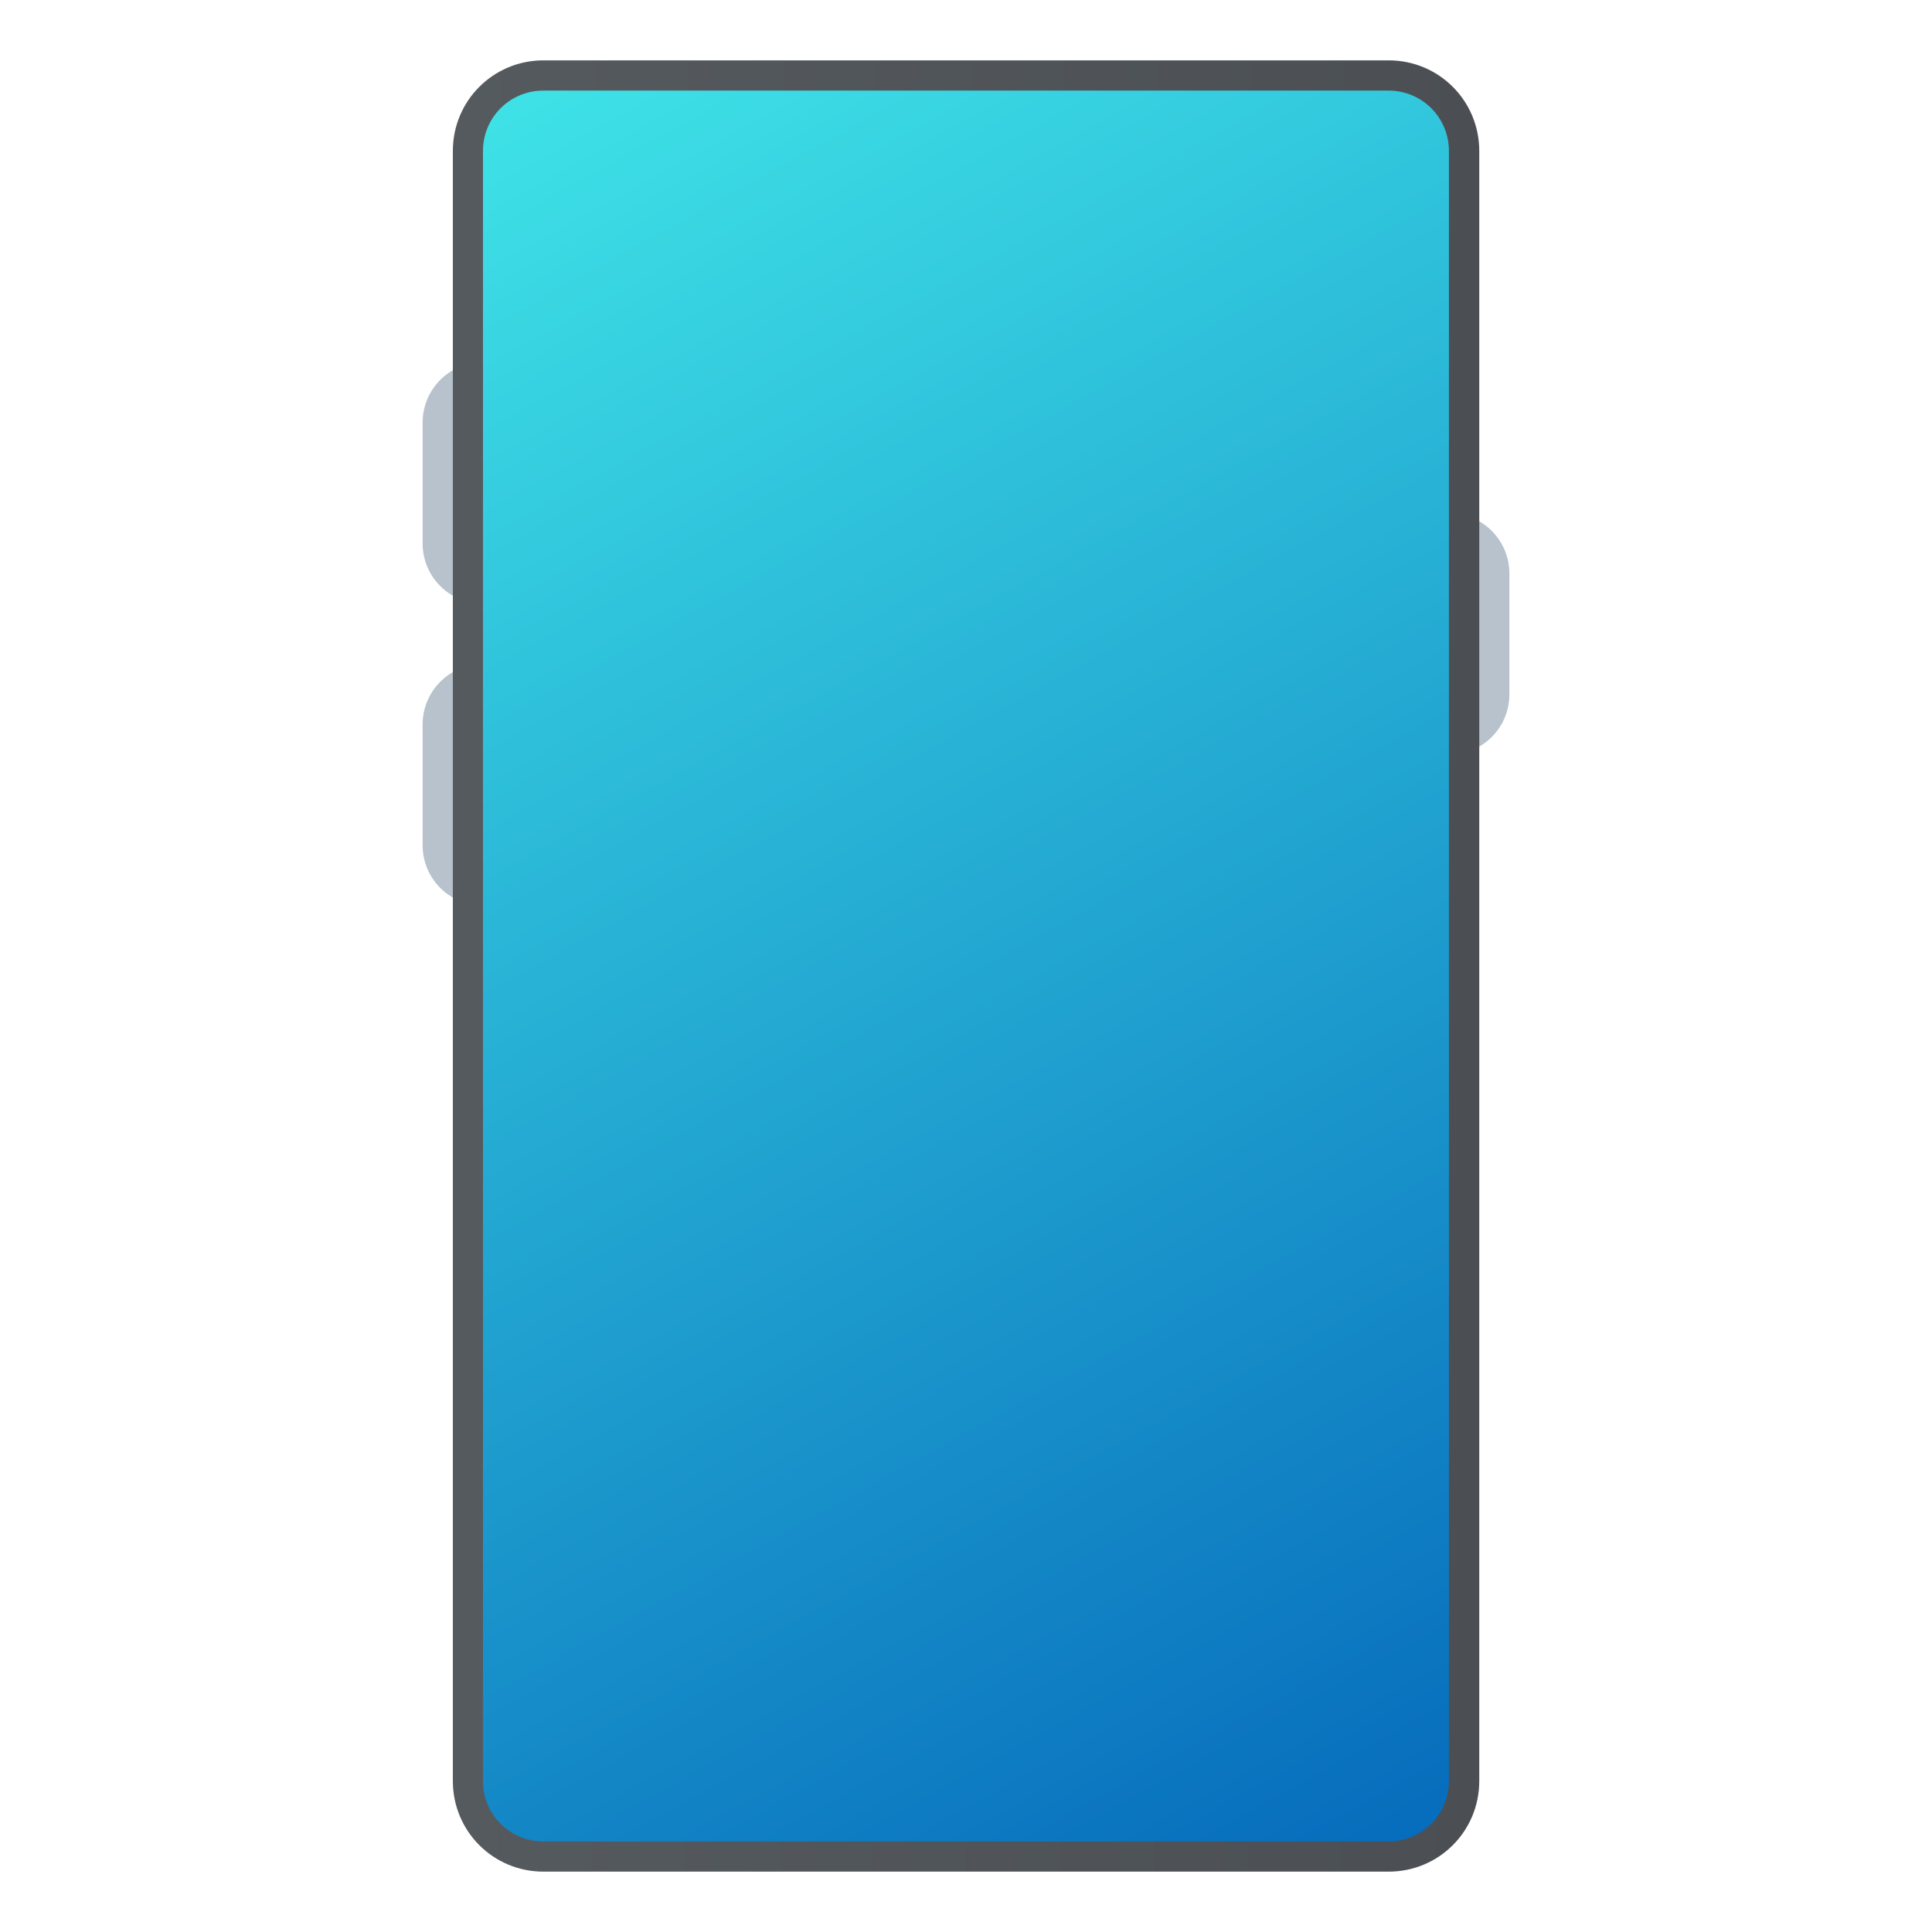
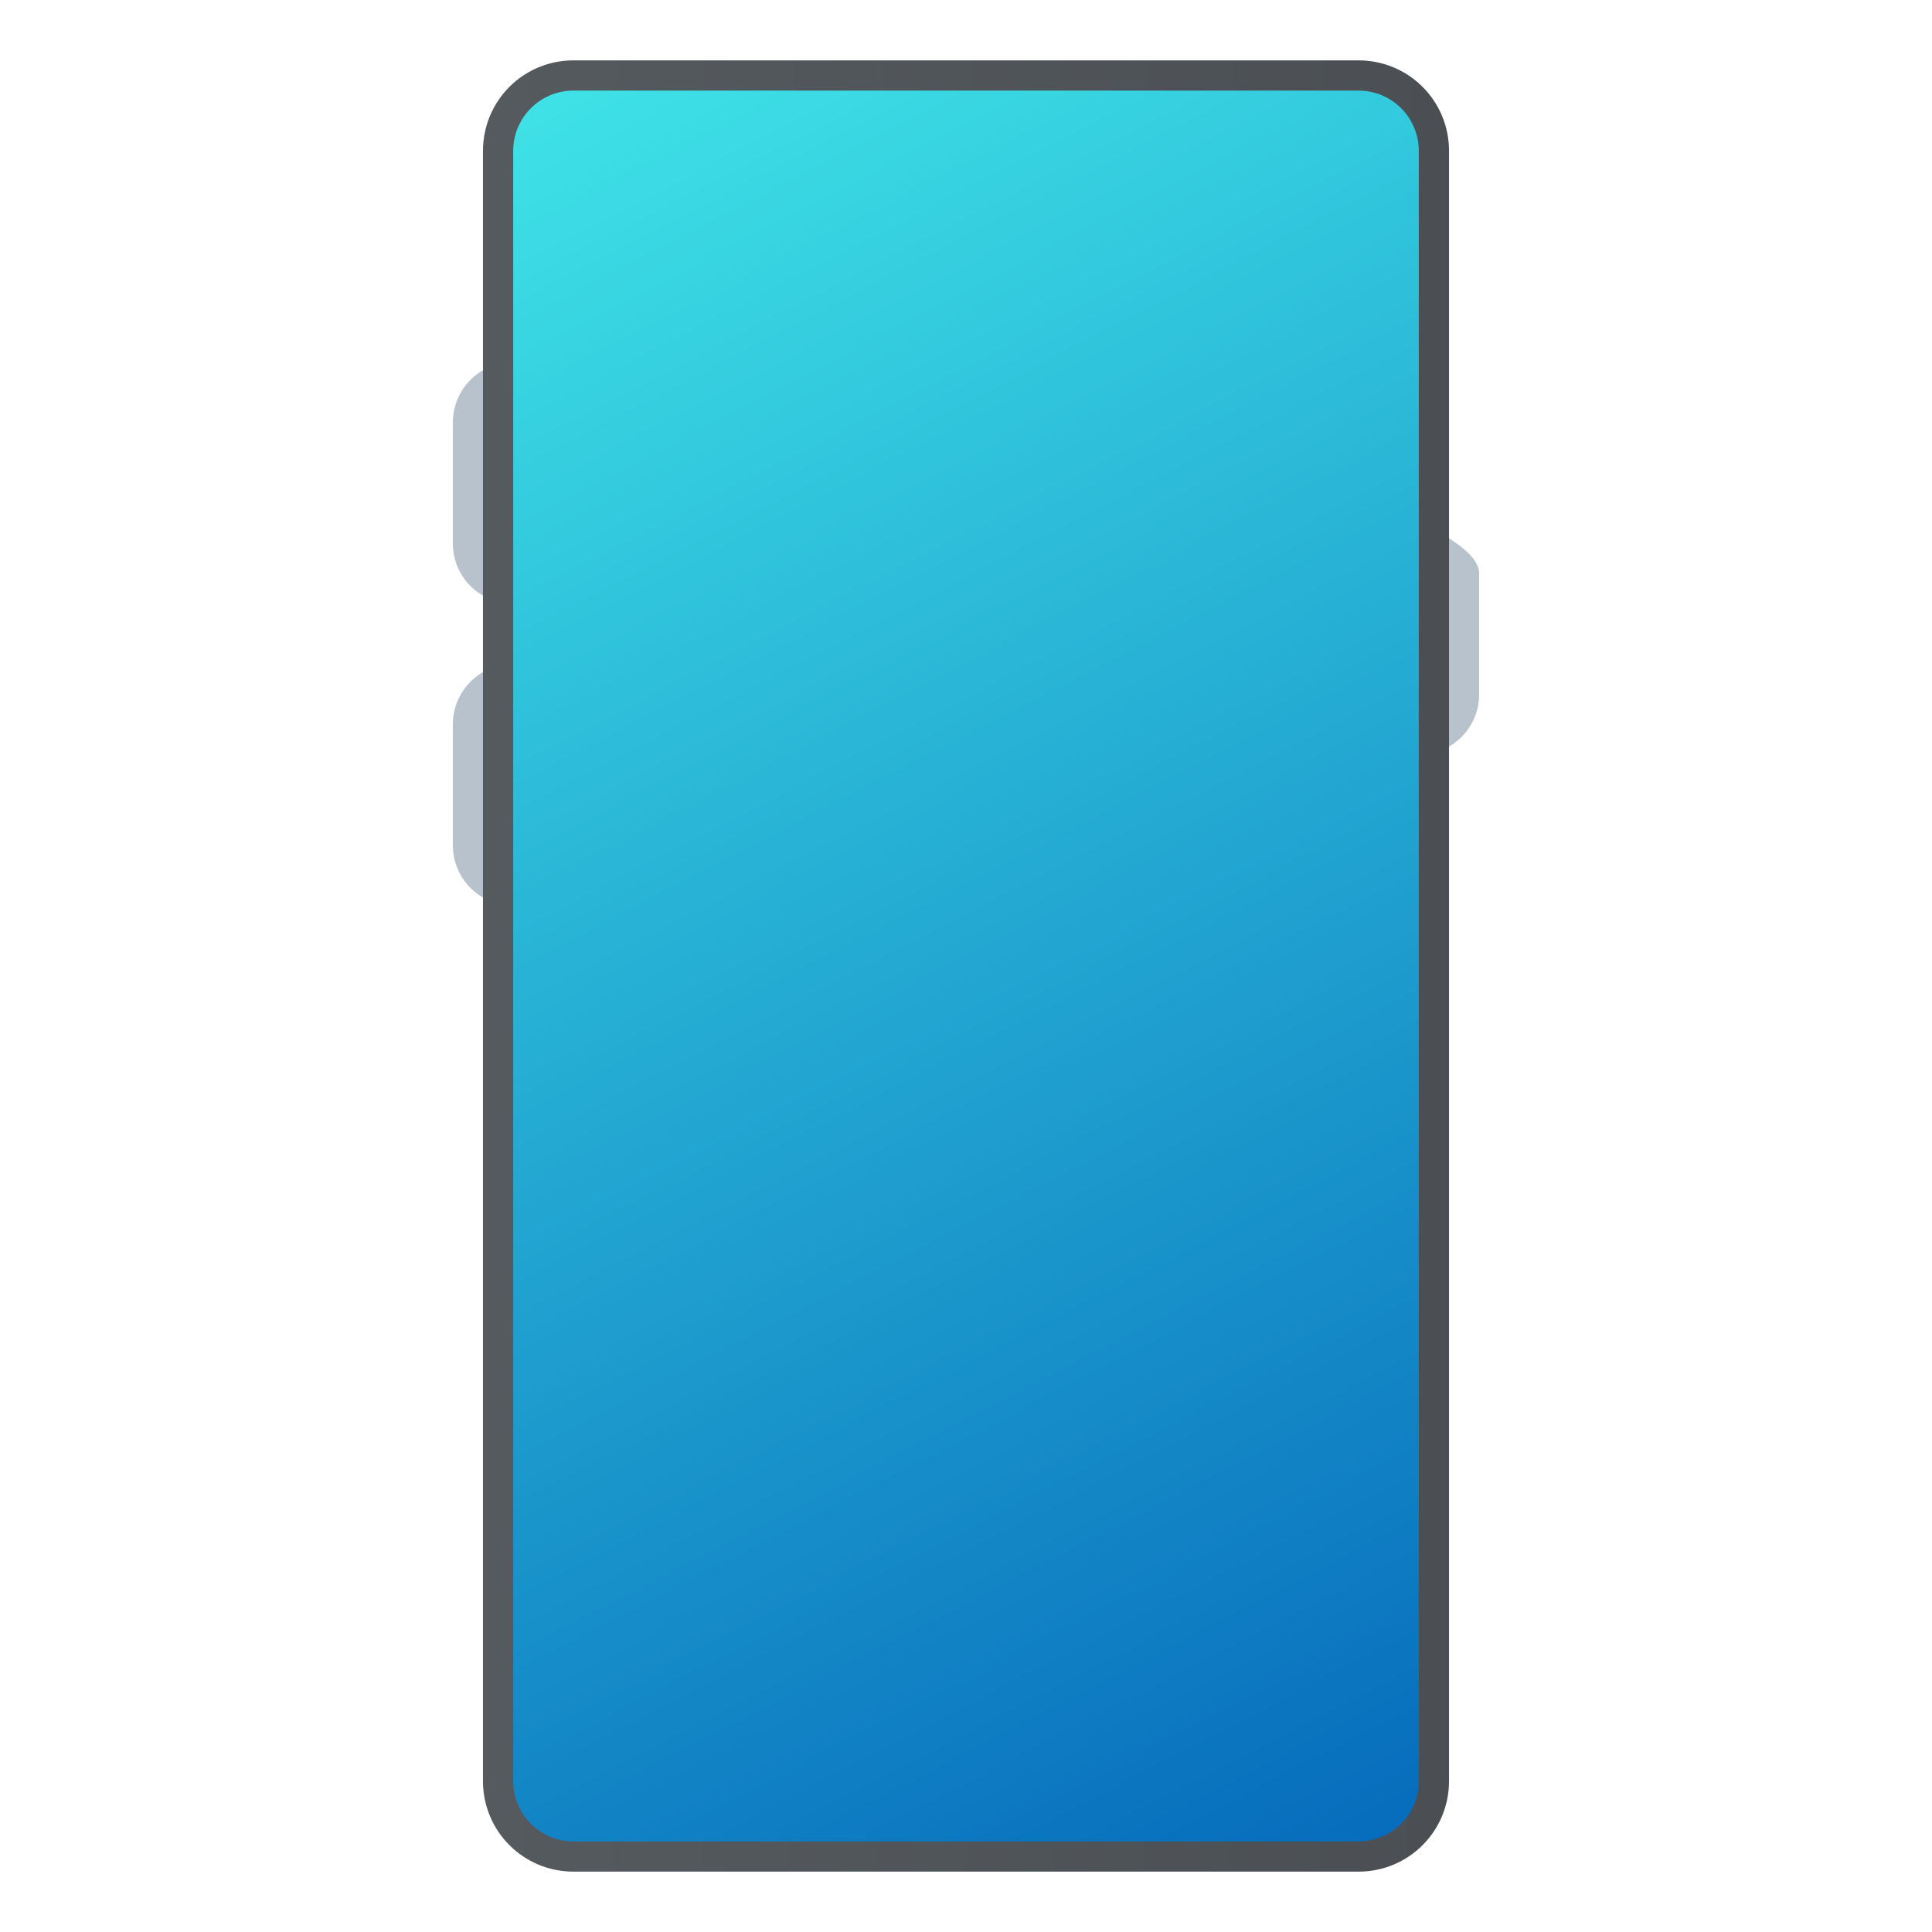
<svg xmlns="http://www.w3.org/2000/svg" xmlns:xlink="http://www.w3.org/1999/xlink" width="64" height="64" viewBox="0 0 16.933 16.933" version="1.1" id="svg5">
  <defs id="defs2">
    <linearGradient id="linearGradient2301">
      <stop style="stop-color:#3fe3e7;stop-opacity:1;" offset="0" id="stop2297" />
      <stop style="stop-color:#066bbc;stop-opacity:1" offset="1" id="stop2299" />
    </linearGradient>
    <linearGradient id="linearGradient1116">
      <stop style="stop-color:#555a5f;stop-opacity:1;" offset="0" id="stop1112" />
      <stop style="stop-color:#4b4f53;stop-opacity:1" offset="1" id="stop1114" />
    </linearGradient>
-     <linearGradient xlink:href="#linearGradient1116" id="linearGradient1118" x1="1.058" y1="10.535" x2="10.093" y2="10.555" gradientUnits="userSpaceOnUse" gradientTransform="matrix(1,0,0,0.9743589,2.910417,-1.533226)" />
-     <linearGradient xlink:href="#linearGradient2301" id="linearGradient1715" x1="1.323" y1="2.646" x2="9.79" y2="17.992" gradientUnits="userSpaceOnUse" gradientTransform="translate(2.910417,-1.852083)" />
+     <linearGradient xlink:href="#linearGradient1116" id="linearGradient1118" x1="1.058" y1="10.535" x2="9.564" y2="10.555" gradientUnits="userSpaceOnUse" gradientTransform="matrix(1,0,0,0.9743589,3.175,-1.533226)" />
+     <linearGradient xlink:href="#linearGradient2301" id="linearGradient1715" x1="1.323" y1="2.646" x2="9.26" y2="17.992" gradientUnits="userSpaceOnUse" gradientTransform="translate(3.175,-1.852083)" />
  </defs>
-   <path id="rect2343" style="opacity:1;fill:#b8c2cc;stroke-width:0.794;stroke-linecap:round;stroke-linejoin:round" d="M 4.219,3.175 C 3.933,3.182 3.704,3.416 3.704,3.704 v 1.058 c 0,0.293 0.236,0.529 0.529,0.529 0.293,0 0.529,-0.236 0.529,-0.529 V 3.704 c 0,-0.293 -0.236,-0.529 -0.529,-0.529 -0.005,0 -0.009,-1.146e-4 -0.014,0 z m 8.467,1.323 c -0.287,0 -0.515,0.241 -0.515,0.529 v 1.058 c 0,0.293 0.236,0.529 0.529,0.529 0.293,0 0.529,-0.236 0.529,-0.529 V 5.027 c 0,-0.293 -0.236,-0.529 -0.529,-0.529 -0.005,0 -0.009,0 -0.014,0 z M 4.219,5.821 C 3.933,5.828 3.704,6.061 3.704,6.35 v 1.058 c 0,0.293 0.236,0.529 0.529,0.529 0.293,0 0.529,-0.236 0.529,-0.529 V 6.35 c 0,-0.293 -0.236,-0.529 -0.529,-0.529 -0.005,0 -0.009,-1.146e-4 -0.014,0 z" />
-   <path id="rect846" style="fill:url(#linearGradient1118);stroke-width:1.306;stroke-linecap:round;stroke-linejoin:round" d="m 4.763,0.529 h 7.408 c 0.44,0 0.794,0.354 0.794,0.794 V 15.61 c 0,0.44 -0.354,0.794 -0.794,0.794 H 4.763 c -0.44,0 -0.794,-0.354 -0.794,-0.794 V 1.323 c 0,-0.44 0.354,-0.794 0.794,-0.794 z" />
-   <path id="rect1539" style="opacity:1;fill:url(#linearGradient1715);stroke-width:0.794;stroke-linecap:round;stroke-linejoin:round" d="m 4.762,0.794 h 7.408 c 0.293,0 0.529,0.236 0.529,0.529 V 15.61 c 0,0.293 -0.236,0.529 -0.529,0.529 H 4.762 c -0.293,0 -0.529,-0.236 -0.529,-0.529 V 1.323 c 0,-0.293 0.236,-0.529 0.529,-0.529 z" />
+   <path id="rect2343" style="opacity:1;fill:#b8c2cc;stroke-width:0.794;stroke-linecap:round;stroke-linejoin:round" d="M 4.484,3.175 C 4.197,3.182 3.969,3.416 3.969,3.704 v 1.058 c 0,0.293 0.236,0.529 0.529,0.529 0.293,0 0.529,-0.236 0.529,-0.529 V 3.704 c 0,-0.293 -0.236,-0.529 -0.529,-0.529 -0.005,0 -0.009,-1.146e-4 -0.014,0 z m 7.937,1.323 c -0.287,0 -0.515,0.241 -0.515,0.529 v 1.058 c 0,0.293 0.236,0.529 0.529,0.529 0.293,0 0.529,-0.236 0.529,-0.529 V 5.027 c 0,-0.293 -0.822,-0.529 -0.529,-0.529 h -0.014 z M 4.484,5.821 C 4.197,5.828 3.969,6.061 3.969,6.35 v 1.058 c 0,0.293 0.236,0.529 0.529,0.529 0.293,0 0.529,-0.236 0.529,-0.529 V 6.35 c 0,-0.293 -0.236,-0.529 -0.529,-0.529 -0.005,0 -0.009,-1.146e-4 -0.014,0 z" />
+   <path id="rect846" style="fill:url(#linearGradient1118);stroke-width:1.306;stroke-linecap:round;stroke-linejoin:round" d="M 5.027,0.529 H 11.906 c 0.44,0 0.794,0.354 0.794,0.794 V 15.61 c 0,0.44 -0.354,0.794 -0.794,0.794 H 5.027 c -0.44,0 -0.794,-0.354 -0.794,-0.794 V 1.323 c 0,-0.44 0.354,-0.794 0.794,-0.794 z" />
+   <path id="rect1539" style="opacity:1;fill:url(#linearGradient1715);stroke-width:0.794;stroke-linecap:round;stroke-linejoin:round" d="M 5.027,0.794 H 11.906 c 0.293,0 0.529,0.236 0.529,0.529 V 15.61 c 0,0.293 -0.236,0.529 -0.529,0.529 H 5.027 c -0.293,0 -0.529,-0.236 -0.529,-0.529 V 1.323 c 0,-0.293 0.236,-0.529 0.529,-0.529 z" />
</svg>
